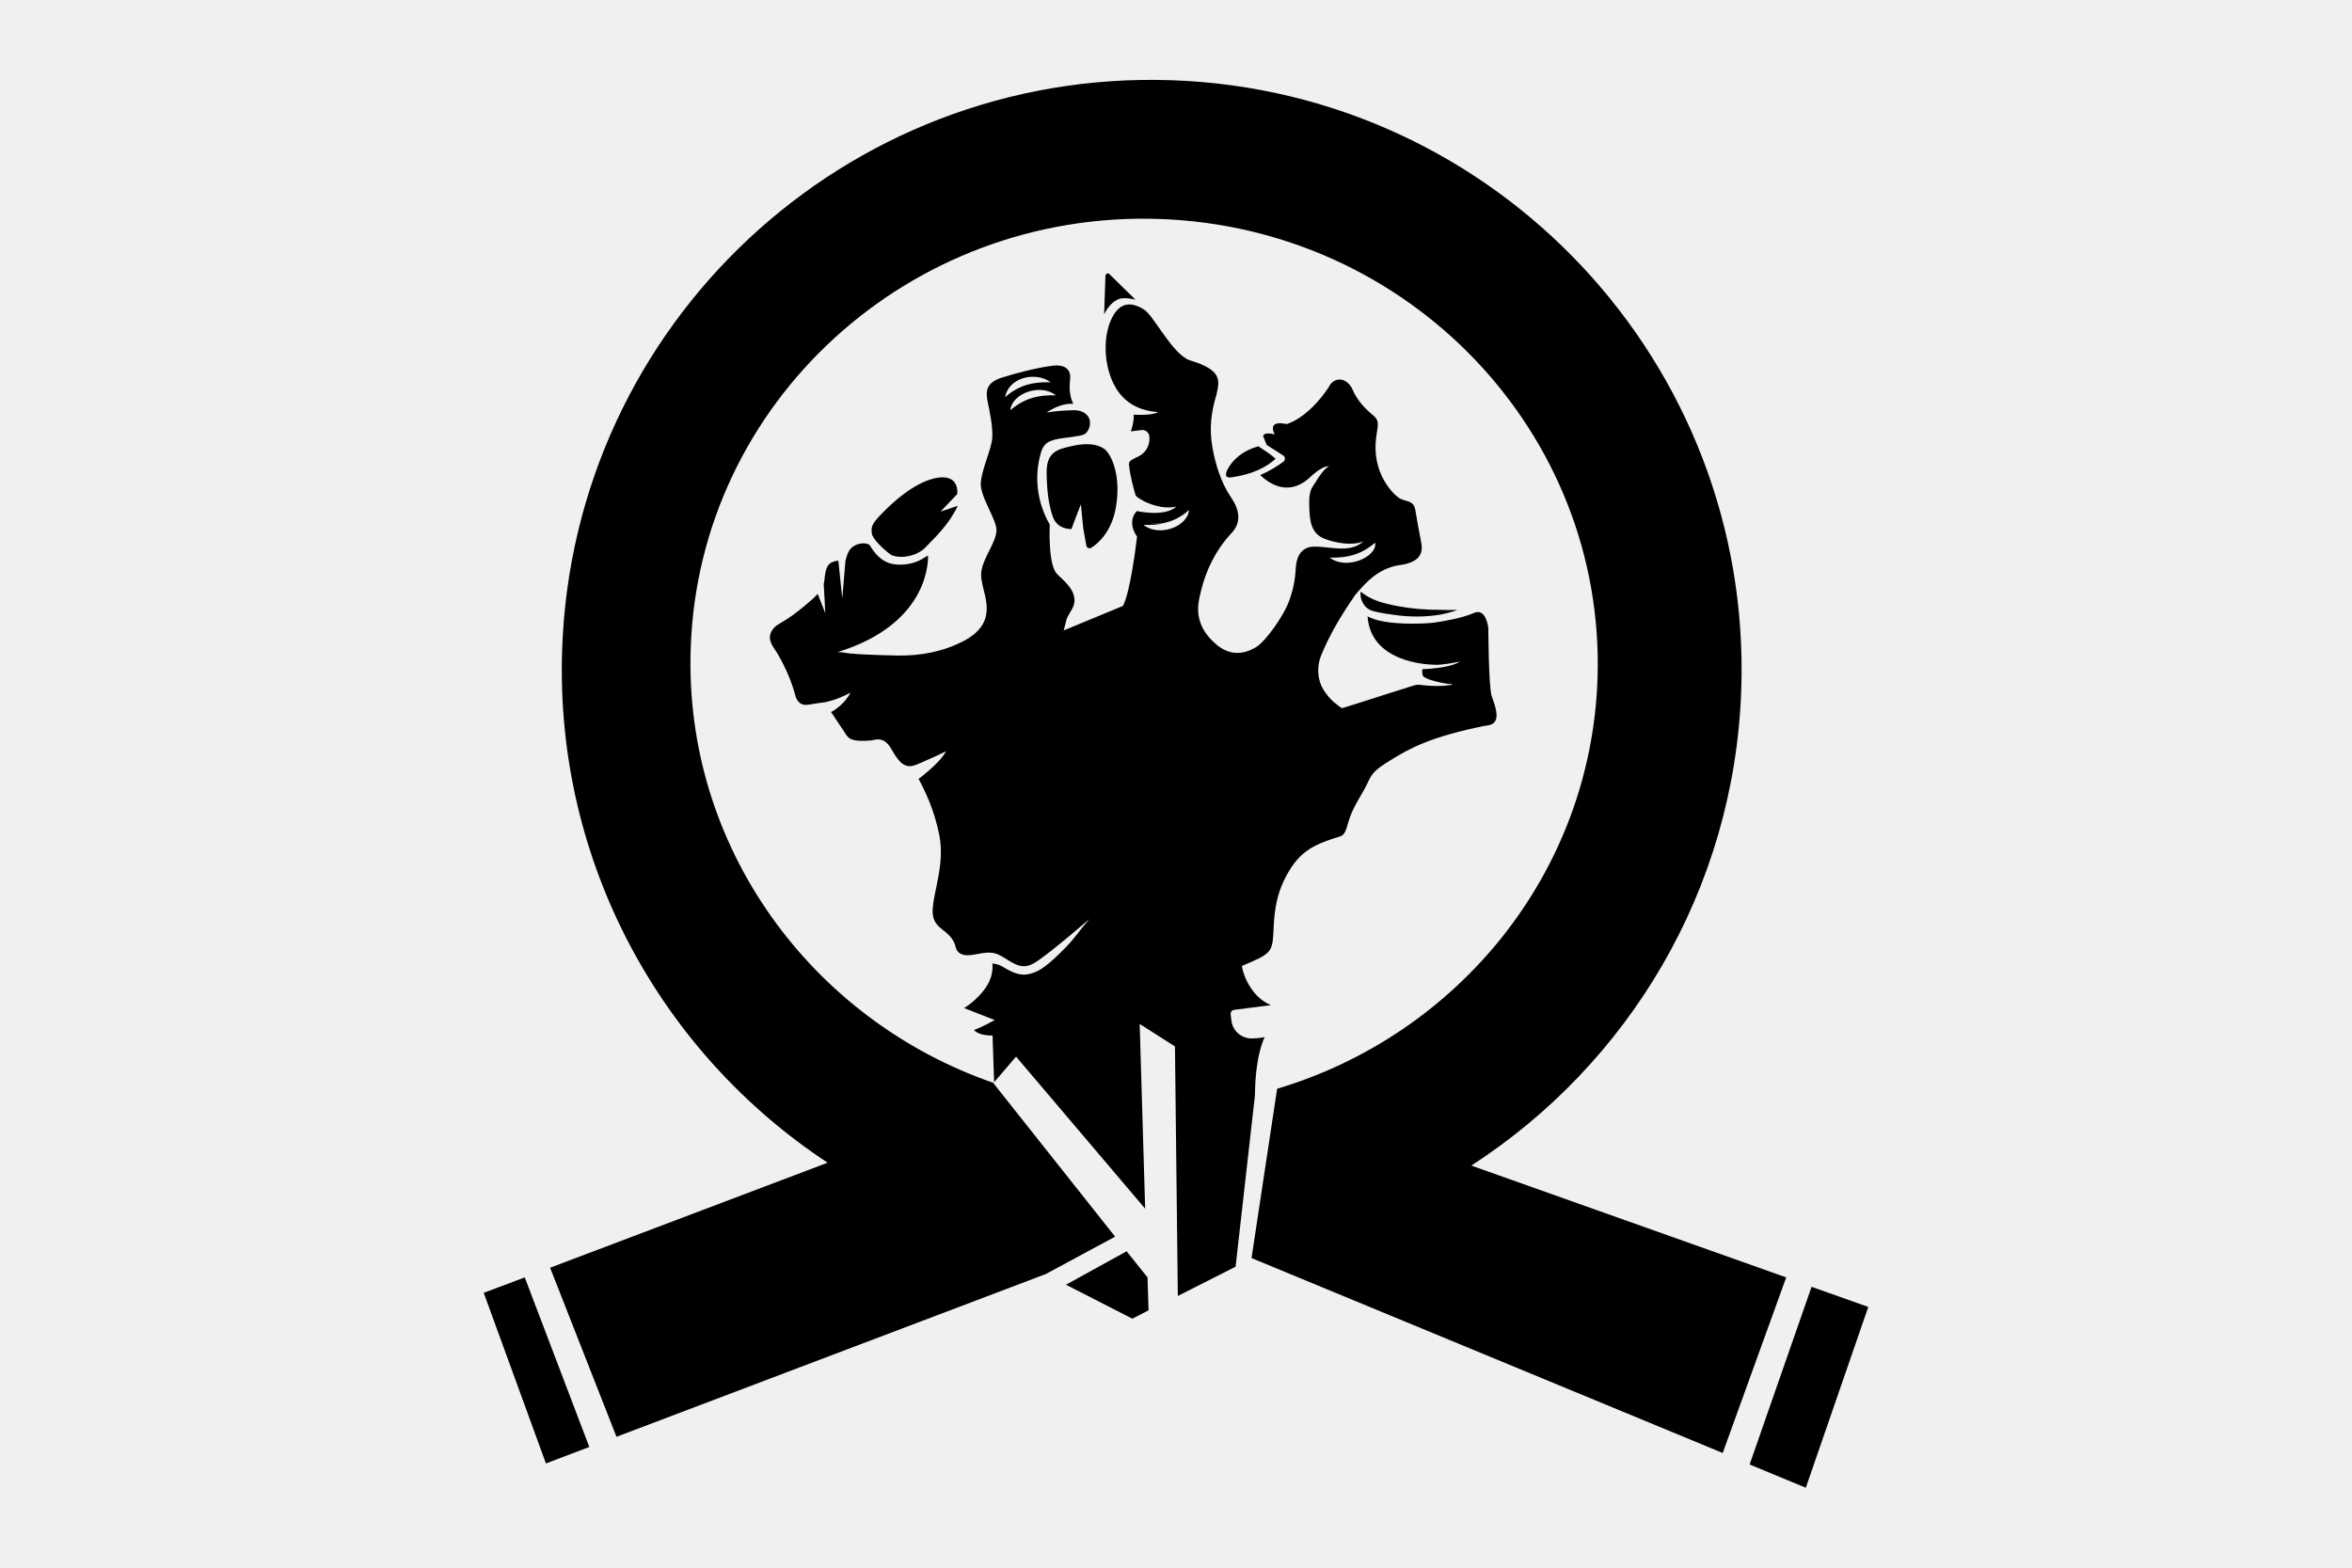
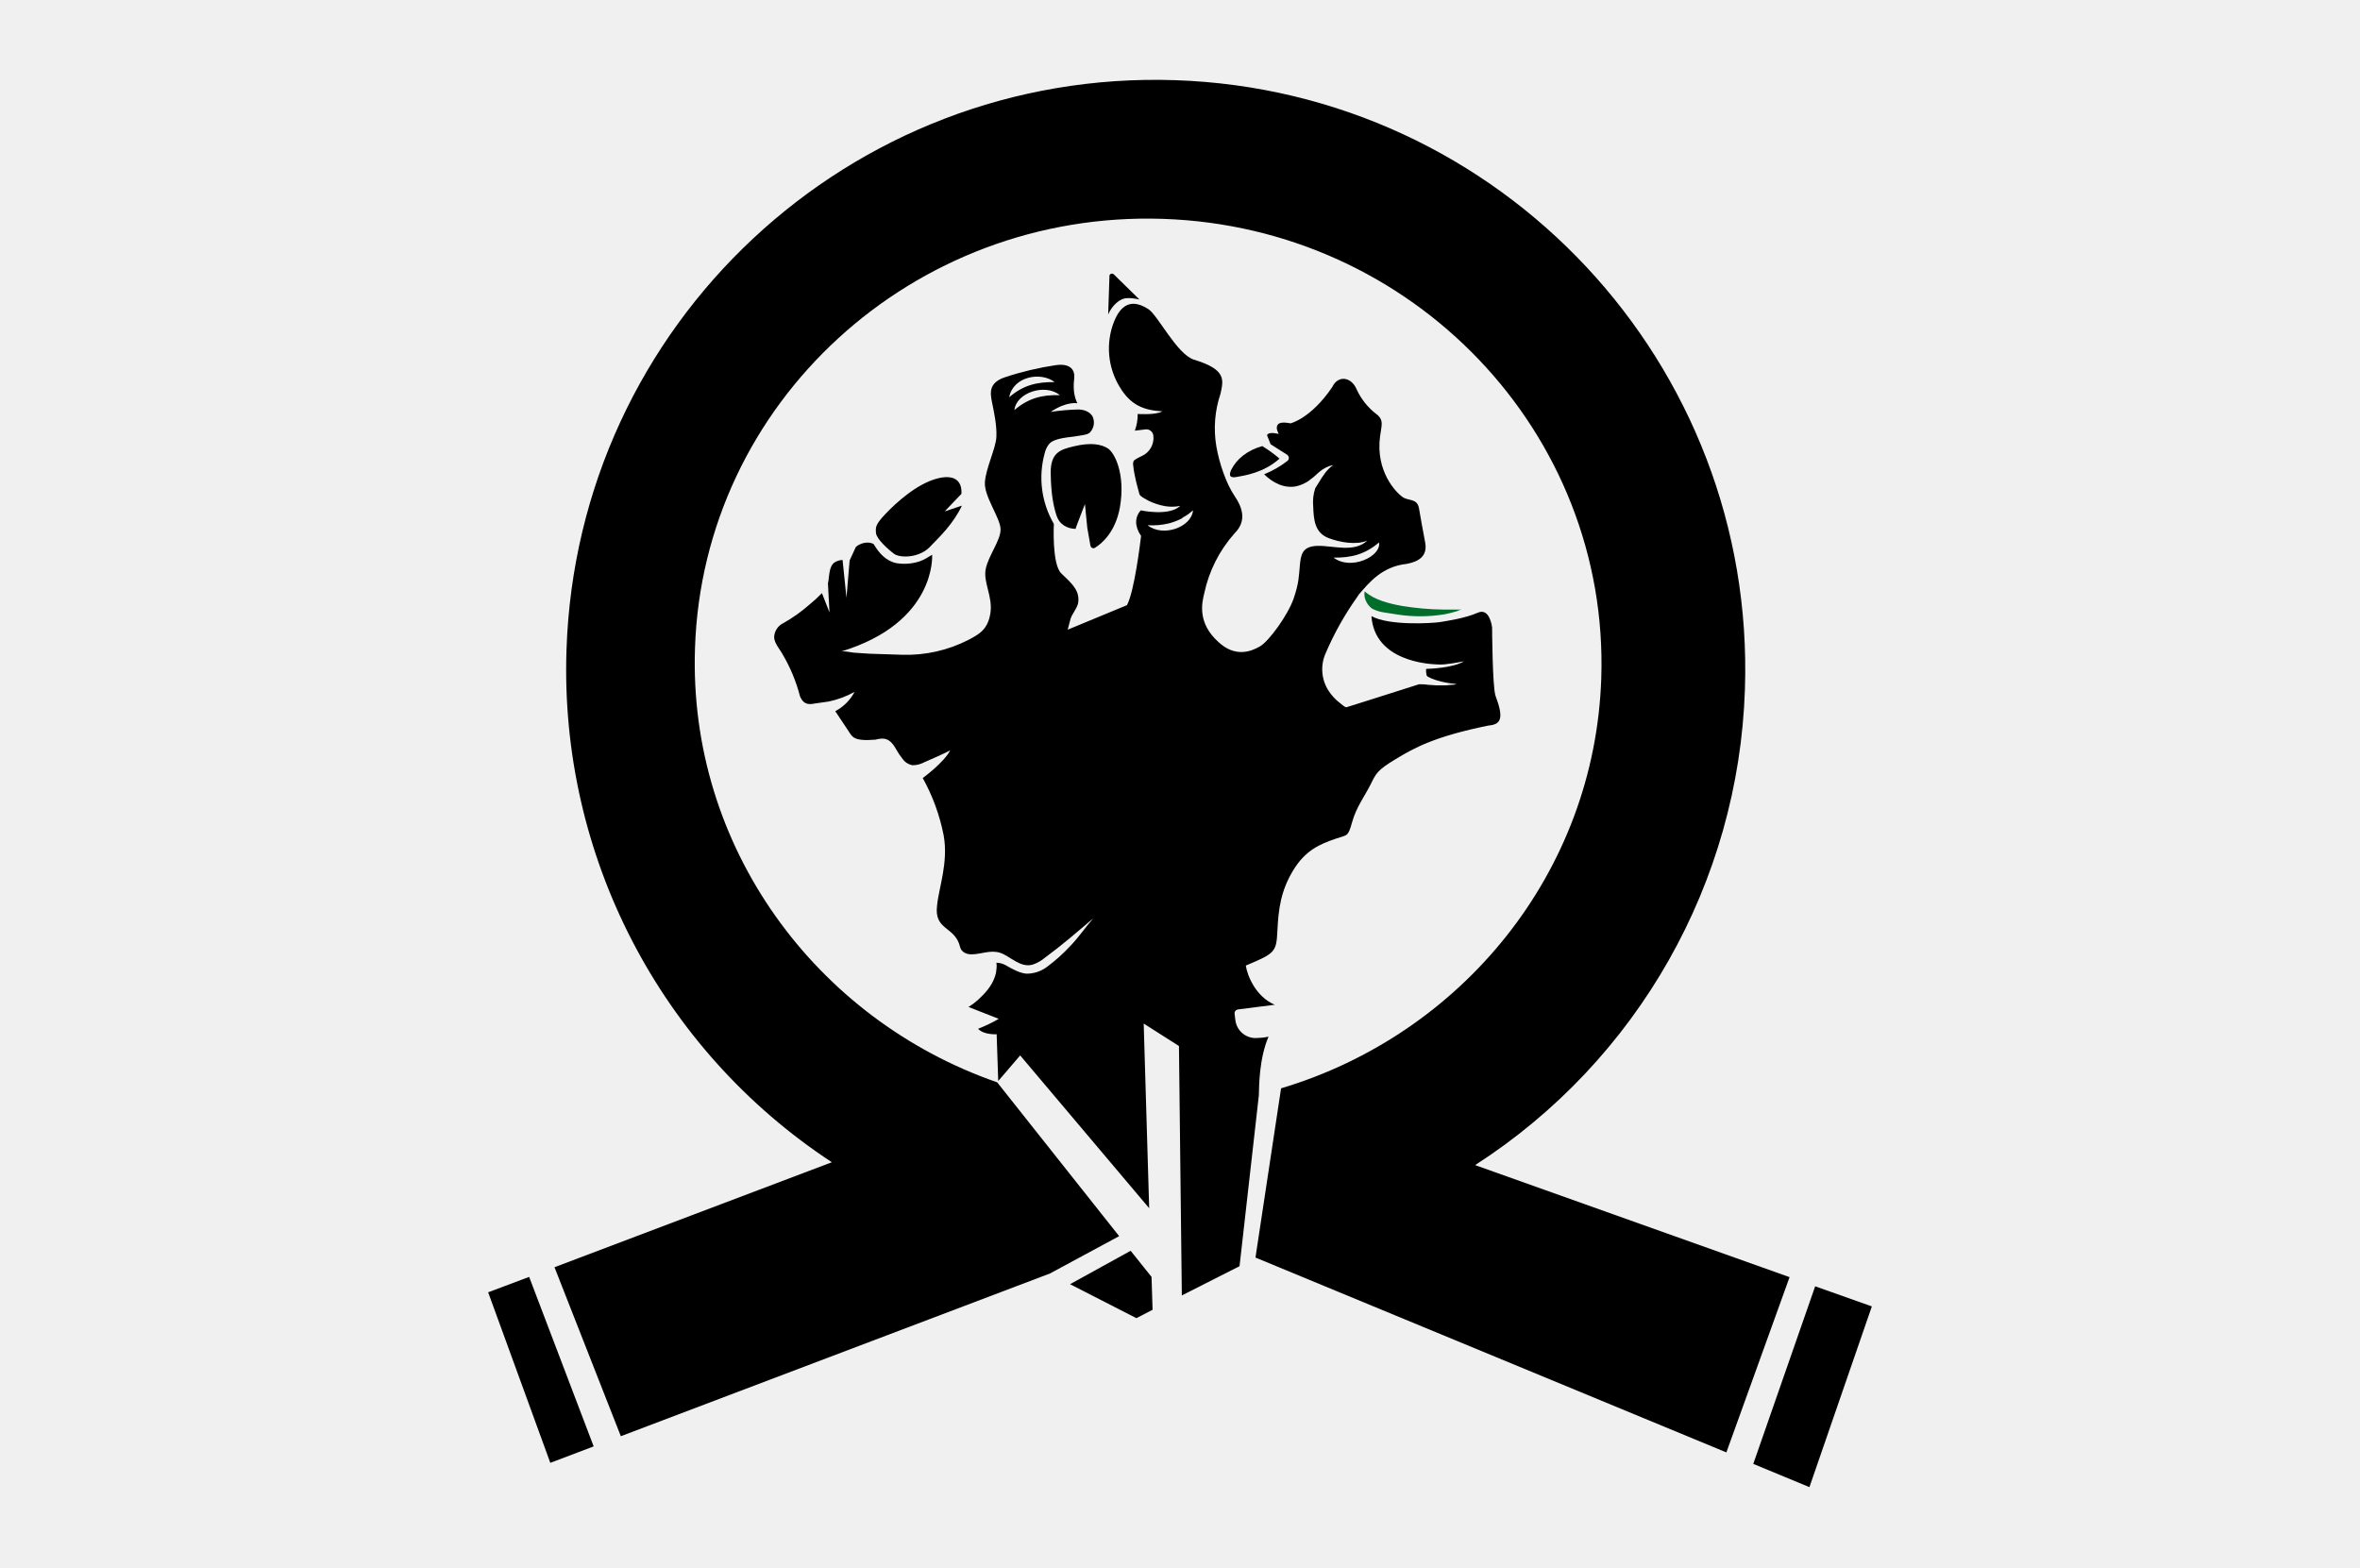
- <svg xmlns="http://www.w3.org/2000/svg" width="900" height="600" viewBox="0 0 900 600">
-   <style type="text/css">.st0{fill:none;} .st1{fill:#FFFFFF;}</style>
-   <path class="st0" d="M526.2 207.7c-5.3 4.6-10.6 5.9-17.4 5.7 6.5 5.2 18.4-.5 17.4-5.7zm-124.2-61.4c-5.3-4.1-15.8-2.2-17.4 5.7 5.3-4.6 10.6-5.9 17.4-5.7zm2.1 5c-5.7-4.6-16.7-1.1-17.4 5.7 5.3-4.6 10.6-5.9 17.4-5.7zm33.5 49.6c5.7 4.7 16.7 1.1 17.4-5.7-1.2 1.1-2.5 2-3.7 2.7-.1.1-.3.2-.4.2 0 0-.1 0-.1.1-1.3.8-2.7 1.4-4.3 1.8-.3.1-.6.2-.8.2-2.5.6-5.1.8-8.1.7z" />
-   <path d="M409.3 170.9c-5 1.2-8.9 2.3-8.8 10.2s1 12.5 2.2 16.2c1.3 4 4.2 5.1 7.3 5.2.1-.5 3.6-9.5 3.6-9.5l.9 9.1 1.2 6.8c.2.8 1.1 1.2 1.8.8 2.6-1.6 7.8-6 9.5-15.5 2.2-12.8-2.1-20.9-4.6-22.5-2.6-1.7-6.5-2.4-13.1-.8zm-224.2 323.9l23.8 65.3 16.6-6.3-24.7-64.9-15.7 5.9zm377.9-48.7c60-38.8 100.7-105.4 103.3-182.2 4.2-124.6-93.5-229-218.1-233.2s-229 93.4-233.1 218.1c-2.7 81.5 38.1 154.4 101.6 196.2l-106.2 40.2 25.4 64.7 164.3-62.3 26.5-14.3-46.7-58.9c-69.5-24.1-118.3-90.2-115.7-166.3 3.1-93.9 83.4-167.5 179.2-164.3s170.9 82 167.8 175.9c-2.5 74.6-53.6 136.4-122.6 157l-9.8 64.8 180.3 74.6 24.3-67.2-120.5-42.8zm130.2 46.4l-23.7 68 21.5 8.9 23.9-69.2-21.7-7.7zm-270.2-387l-.5 14.9s1.7-4.3 5.5-5.9c2.1-.9 6.2.1 6.5.2l-9.9-9.7c-.4-.7-1.5-.3-1.6.5zm-65.5 77.6c-8.1 1.9-16.3 9.5-20.2 13.6-4 4.1-3.9 5.1-3.7 7.4.2 2.2 4.8 6.4 7 8 2.2 1.7 10 1.7 14.2-3.3 3-3.1 8.4-8.2 11.7-15.2l-6.6 2.2 6.4-6.7c.3-3.9-1.6-7.7-8.8-6zm114.3-.5c2.7-.5 10.2-1.5 16.3-7-1.4-1.4-4.6-3.5-6.6-4.8-5.7 1.6-9.8 4.9-11.9 9.1-1 2.3-.5 3.2 2.2 2.7zm63.2 49.4c-4.9-.9-10.5-2.2-14.3-5.6-.2 1.2-.1 2.4.4 3.5.5 1.2 1.3 2.4 2.4 3.1 1.3.9 3.2 1.2 4.7 1.5 1.7.3 3.4.6 5.1.8 6 .9 12.1.9 18-.1 1.6-.3 3.2-.7 4.8-1.2.5-.1 1.2-.6 1.7-.6-2.3.1-4.5.1-6.8 0-5.4 0-10.7-.4-16-1.4z" />
-   <path class="st1" d="M446.6 200c1.5-.4 3-1 4.3-1.8-1.4.7-2.9 1.3-4.3 1.8z" />
-   <path d="M438.2 462.6l-2.1-70.7 13.5 8.6 1.1 95.5 22.1-11.2 7.4-65.5v-.4c.1-3.1.1-13.6 3.7-22-1.8.5-4 .5-4 .5-4.3.5-8.2-2.5-8.7-6.8l-.3-2.4c-.1-.8.5-1.6 1.3-1.7l14.1-1.8c-7.4-3.1-10.6-11.4-11.1-15 11.2-4.7 11.7-5.1 12.1-13.4.3-8.3 1.3-15.2 6-23 4.6-7.8 10.3-10.1 16.4-12.2 4.3-1.5 4.6-.5 6.2-6.3 1.6-5.7 4.8-9.9 7-14.3 2.1-4.4 2.5-5.5 9.6-9.8 7-4.3 14.9-8.7 35.6-12.9 4.8-.4 6-2.7 2.7-11.4-1.2-3.7-1.3-26.1-1.3-26.1s-.8-7.8-5.5-5.7c-4.8 2.1-12 3.2-14.6 3.6-2.6.5-19.3 1.5-26.1-2.3 1.2 17.4 22.2 18.4 25.2 18.5h.3c.5.1 2.9.2 9.9-1.2-4.1 2.6-13.6 2.9-14.4 2.9-.1.2-.1.5-.1.7 0 .5.1 1.1.2 1.6.1.2.1.4.3.5l.2.2c1 .6 2 1 3.1 1.3 2.5.8 5.2 1.3 7.9 1.5-.3.2-.7.3-1.1.3l-.9.1c-.6.1-1.3.2-1.9.2-1.4 0-2.7.1-4 0l-3-.2c-.9-.1-2-.3-2.9-.2l-.6.1c-7 2.2-14 4.4-21.1 6.7l-6.7 2.1c-.4.1-2-1.2-2.3-1.5-1.8-1.3-3.2-2.9-4.5-4.8-2.8-4-3.2-9.5-1.3-14 3.2-7.8 7.5-15 12.3-22l.6-.9c3.8-4.4 8.8-10.7 18.3-11.7 4.2-.8 8.3-2.7 7-8.6-.8-4-1.6-8.8-2.3-12.7-.7-3.5-4-2.7-6.3-4.3-2.4-1.7-10.4-9.7-8.6-23.2.5-4.2 1.7-6.3-1.6-8.7-2-1.7-5.4-4.8-7.4-9.4-2-4.7-7.1-5.5-9.3-.8-8.2 12.1-16 13.9-16 13.9s-3.7-.9-4.8.4c-1.1 1.3.3 3.6.3 3.6s-3.6-1.2-4.5.5l1.4 3.5 6.3 4c.9.6.9 1.8.1 2.4-2 1.5-5.4 3.7-8.9 5.1 3.3 3.2 7.6 5.5 12.3 4.6 1.6-.3 3.1-1 4.5-1.9 1.6-1 2.7-2.4 4.2-3.5.8-.7 1.7-1.3 2.7-1.8.5-.2.9-.5 1.4-.6.3-.1 1.1-.1 1.4-.3-2.3 1.4-4 4.1-5.4 6.4-.5.8-1.1 1.6-1.5 2.4-.9 2.1-.9 4.8-.8 7 .2 5 .5 10.2 6.1 12.2 4 1.5 10.3 2.7 14.6.9-5 4.7-12.9 1.9-18.9 2-4.5.1-6.5 3.3-6.9 7.4-.3 3.4-.3 6.7-2.4 12.8-2.1 6.2-9.3 16.2-12.9 18.3-3.7 2.2-9.6 4.2-15.9-1.7-8-7.2-6.4-14.7-5.4-18.7.9-4 3.4-13.9 11.6-22.9 4.6-4.6 3.2-9.6 0-14.3-3.7-5.5-5.9-12.6-7-19.1-1.2-7-.5-13.2 1.6-20 1.1-5.2 2.5-9.3-10.2-13.1-6.6-2.2-13.8-17.1-17.5-19.4s-9.3-4.4-13 4.7c-3 7.7-2 18.3 2.2 25.3 3.6 6 9.4 8.8 16.2 9.2-2.5 1.5-9.4 1-9.4 1 .2 3.1-1.1 6.4-1.1 6.4l4.1-.5c1.5-.2 2.8.9 3 2.4.4 3.3-1.4 6.5-4.4 7.8-1.5.7-2.9 1.4-3.2 2-.3.5-.2 1.2-.1 1.7.1.9.2 1.9.4 2.8.4 2.1.9 4.3 1.5 6.4.2.6.4 1.2.5 1.8.2.5.9.9 1.3 1.2l2.1 1.2c2 1 4.2 1.7 6.4 2.1 1.9.3 3.9.3 5.8-.1-4.4 4.1-15.1 1.7-15.1 1.7-2.4 2.6-2.4 6.2.1 9.8-.3 2.4-2.5 21-5.4 26.5l-22.7 9.4c.1 0 1-3.9 1.1-4.2.7-2 2.2-3.6 2.8-5.6.6-2 .1-4.1-1-5.9-1.4-2.3-3.5-4-5.4-5.9-3.6-3.6-2.8-18.9-2.8-18.9-4.7-8.2-6.1-18-3.5-27.1.3-1.2.8-2.5 1.6-3.4 2.1-2.6 8.2-2.6 11.2-3.2 1.4-.3 3.2-.3 4.4-1.2 1.6-1.4 2.3-4.4 1.1-6.3-1.2-2-3.7-2.7-5.9-2.6-3.4.1-6.8.3-10.1.9 6.1-4.1 10-3.3 10.2-3.3-.9-1.9-1.8-4.6-1.2-9.6.3-2.8-1.1-5.8-7-5s-13 2.6-19.4 4.6c-6.4 2.1-5.8 6-5.1 9.5.7 3.6 1.9 8.8 1.7 13.3-.2 4.4-4 11.9-4.4 17.4-.3 5.4 6 13.8 6 18.1s-4.7 10.1-5.7 15.2 2.8 10.6 1.8 16.9c-.7 4.8-4.3 8-8.4 10.2-8 4.2-16.5 5.8-25.4 5.7-4.2-.1-8.3-.2-12.4-.4-2-.1-4-.2-6-.4-1.4-.1-3.8-.8-5.1-.4 36.8-11.1 35-37.1 35-37.1s-1.3.8-1.5.9c-1.1.7-2.3 1.3-3.5 1.7-2.7.9-6.1 1.2-8.8.6-4-.9-6.6-3.9-8.6-7.3-2.2-1.2-5.2-.3-6.8 1.1-1.7 1.4-2.4 5.2-2.4 5.2l-1.2 14.3s-1.4-13.3-1.5-14.5c-1 .1-2.1.3-3 .9-2.4 1.6-2 5.7-2.6 8.1.1 1 .6 11.1.6 11.1l-2.9-7.4c-1.5 1.7-3.3 3.1-4.8 4.4-3.2 2.7-6.4 5.1-10 7.1-2 1.1-3.6 3.1-3.5 5.4.1 2.4 2.3 4.7 3.4 6.8 2.8 5 5.1 10.2 6.5 15.8 1.6 3.8 4.2 3 6.1 2.7 1.8-.3 4.7-.7 4.9-.7 0 0 4.7-.8 9.9-3.7-2.1 4.4-6.8 7.2-7.4 7.4 1.9 2.8 4 6 5 7.5 1.5 2.3 1.9 4.1 10.4 3.4 2.8-.7 5.3-1 7.8 3.5.7 1.3 1.6 2.7 2.6 3.9.9 1.2 2.2 2.2 3.8 2.4 1.5.2 3-.5 4.4-1.1 3.3-1.5 6.8-2.9 10-4.6-2.3 4.6-10.5 10.6-10.5 10.6 2.4 4.5 6.1 11.9 8 21.9 1.9 10.4-1.9 20.3-2.5 26.8-1.3 9.8 6.9 7.9 8.8 16 .5 2 2.5 2.8 4.3 2.8 3.8 0 7.2-1.8 11-.6 4.2 1.4 7.8 6 12.6 4.5 1.7-.5 3.2-1.6 4.7-2.7 6.4-4.7 12.4-9.9 18.4-15-3 3.4-5.6 7.3-8.8 10.6-2.9 2.9-5.8 5.9-9.2 8.2-2 1.4-5.1 2.6-7.6 2.4-2.8-.2-5.3-1.7-7.7-3.1-1.2-.7-2.5-1.1-3.9-1.1.3 0 .2 2.3.1 2.6-.1 1.1-.3 2.1-.7 3.1-1.2 3.4-3.8 6.2-6.3 8.5-1.1 1-2.3 1.9-3.6 2.7l-.2.1 11.7 4.6s-4.5 2.6-7.9 3.8c2.1 2.4 7.1 2.1 7.1 2.1l.6 17.9 8.4-9.8 49.4 58.2zm88-254.9c1 5.2-10.8 10.8-17.4 5.7 6.7.2 12-1.1 17.4-5.7zm-88.5-8.4c6.8.1 12.1-1.3 17.3-6-.4 1.9-2 3.6-4.2 4.9 0 0 .1 0 .1-.1l.4-.2c1.3-.7 2.5-1.6 3.7-2.7-.7 6.7-11.8 10.3-17.4 5.7 2.9.1 5.6-.1 8.1-.7.3-.1.6-.1.8-.2-3 .8-6.3.7-8.8-.7zm-35.7-53c-6.8-.2-12.1 1.1-17.4 5.7 1.5-7.9 12.1-9.8 17.4-5.7zm-15.4 10.7c.7-6.7 11.8-10.3 17.4-5.7-6.7-.2-12 1.1-17.4 5.7zm44.5 321.9l-23.2 12.8 25.4 13 6.2-3.2-.4-12.6-8-10zm19.7-280.7c2.1-1.3 3.8-3 4.2-4.9-5.2 4.7-10.5 6.1-17.3 6 2.5 1.4 5.8 1.4 8.8.6 1.5-.4 3-1 4.3-1.7z" />
+ <svg xmlns="http://www.w3.org/2000/svg" width="12.5in" height="8.3in" viewBox="0 0 900 600">
+   <defs>
+     <style>.cls-1{fill:none;}.cls-2{fill:#020202;}.cls-3{fill:#006e2b;}.cls-4{fill:#fff;}</style>
+   </defs>
+   <path class="cls-1" d="M526.2 207.7c-5.3 4.6-10.6 5.9-17.4 5.7 6.5 5.2 18.4-.5 17.4-5.7zm-124.2-61.4c-5.3-4.1-15.8-2.2-17.4 5.7 5.3-4.6 10.6-5.9 17.4-5.7zm2.1 5c-5.7-4.6-16.7-1.1-17.4 5.7 5.3-4.6 10.6-5.9 17.4-5.7zm33.5 49.6c5.7 4.7 16.7 1.1 17.4-5.7a25.1 25.1 0 0 1-3.7 2.7l-.4.2h-.1a16.3 16.3 0 0 1-4.3 1.8l-.8.2a31.4 31.4 0 0 1-8.1.8z" />
+   <path d="M409.3 170.9c-5 1.2-8.9 2.3-8.8 10.2s1 12.5 2.2 16.2 4.2 5.1 7.3 5.2c.1-.5 3.6-9.5 3.6-9.5l.9 9.1 1.2 6.8a1.2 1.2 0 0 0 1.4 1l.4-.2c2.6-1.6 7.8-6 9.5-15.5 2.2-12.8-2.1-20.9-4.6-22.5s-6.5-2.4-13.1-.8zm-224.2 323.9l23.8 65.3 16.6-6.3-24.7-64.9-15.7 5.9zm377.9-48.7a225.4 225.4 0 0 0 103.3-182.2c4.2-124.6-93.5-229-218.1-233.2s-229 93.4-233.1 218.1a225.5 225.5 0 0 0 101.6 196.2l-106.2 40.2 25.4 64.7 164.3-62.3 26.5-14.3-46.7-58.9c-69.5-24.1-118.3-90.2-115.7-166.3 3.1-93.9 83.4-167.5 179.2-164.3s170.9 82 167.8 175.9c-2.5 74.6-53.6 136.4-122.6 157l-9.8 64.8 180.3 74.6 24.2-67.1zm130.2 46.4l-23.7 68 21.5 8.9 23.9-69.2-21.7-7.7zm-270.2-387l-.5 14.9s1.7-4.3 5.5-5.9c2.1-.9 6.2.1 6.5.2l-9.9-9.7a1 1 0 0 0-1.4.1.8.8 0 0 0-.2.4zm-65.5 77.6c-8.1 1.9-16.3 9.5-20.2 13.6s-3.9 5.1-3.7 7.4 4.8 6.4 7 8 10 1.7 14.2-3.3c3-3.1 8.4-8.2 11.7-15.2l-6.6 2.2 6.4-6.7c.3-3.9-1.6-7.7-8.8-6z" />
+   <path class="cls-2" d="M471.8 182.6c2.7-.5 10.2-1.5 16.3-7a50.4 50.4 0 0 0-6.6-4.8c-5.7 1.6-9.8 4.9-11.9 9.1-1 2.3-.5 3.2 2.2 2.7z" />
+   <path class="cls-3" d="M535 232c-4.9-.9-10.5-2.2-14.3-5.6a6 6 0 0 0 .4 3.5 7.3 7.3 0 0 0 2.4 3.1 13.6 13.6 0 0 0 4.7 1.5l5.1.8a57.2 57.2 0 0 0 18-.1 42.1 42.1 0 0 0 4.8-1.2 4.9 4.9 0 0 1 1.7-.6h-6.8a106.9 106.9 0 0 1-16-1.4z" />
+   <path class="cls-4" d="M446.6 200a16.3 16.3 0 0 0 4.3-1.8 17.8 17.8 0 0 1-4.3 1.8z" />
+   <path d="M450.8 198.3h.1l.4-.2 1.4-1.2a9.4 9.4 0 0 1-1.9 1.4zm-19.7 280.6l-23.2 12.8 25.4 13 6.2-3.2-.4-12.6-8-10zm21.6-282l-1.4 1.2-.4.2h-.1a9.4 9.4 0 0 0 1.9-1.4zm.6-.5l-.6.5zm117.5 70c-1.2-3.7-1.3-26.1-1.3-26.1s-.8-7.8-5.5-5.7-12 3.2-14.6 3.6-19.3 1.5-26.1-2.3c1.2 17.4 22.2 18.4 25.2 18.5h.3c.5.1 2.9.2 9.9-1.2-4.1 2.6-13.6 2.9-14.4 2.9a1.7 1.7 0 0 0-.1.7 8.7 8.7 0 0 0 .2 1.6.5.5 0 0 0 .3.5l.2.2a16.9 16.9 0 0 0 3.1 1.3 35.6 35.6 0 0 0 7.9 1.5l-1.1.3h-.9l-1.9.2h-4l-3-.2a14.2 14.2 0 0 0-2.9-.2h-.6l-21.1 6.7-6.7 2.1c-.4.1-2-1.2-2.3-1.5a18.7 18.7 0 0 1-4.5-4.8 15.1 15.1 0 0 1-1.3-14 115.7 115.7 0 0 1 12.3-22l.6-.9c3.8-4.4 8.8-10.7 18.3-11.7 4.2-.8 8.3-2.7 7-8.6-.8-4-1.6-8.8-2.3-12.7s-4-2.7-6.3-4.3-10.4-9.7-8.6-23.2c.5-4.2 1.7-6.3-1.6-8.7a25.2 25.2 0 0 1-7.4-9.4c-2-4.7-7.1-5.5-9.3-.8-8.2 12.1-16 13.9-16 13.9s-3.7-.9-4.8.4.2 3.4.3 3.6-3.6-1.1-4.5.5l1.4 3.5 6.3 4a1.5 1.5 0 0 1 .4 2.1l-.3.3a37.4 37.4 0 0 1-8.9 5.1c3.3 3.2 7.6 5.5 12.3 4.6a14.9 14.9 0 0 0 4.5-1.9 35.4 35.4 0 0 0 4.2-3.5 12.7 12.7 0 0 1 2.7-1.8l1.4-.6 1.4-.3c-2.3 1.4-4 4.1-5.4 6.4l-1.5 2.4a16.7 16.7 0 0 0-.8 7c.2 5 .5 10.2 6.1 12.2 4 1.5 10.3 2.7 14.6.9-5 4.7-12.9 1.9-18.9 2s-6.5 3.3-6.9 7.4-.3 6.7-2.4 12.8-9.3 16.2-12.9 18.3-9.6 4.2-15.9-1.7c-8-7.2-6.4-14.7-5.4-18.7a50 50 0 0 1 11.6-22.9c4.6-4.6 3.2-9.6 0-14.3s-5.9-12.6-7-19.1a41.1 41.1 0 0 1 1.6-20c1.1-5.2 2.5-9.3-10.2-13.1-6.6-2.2-13.8-17.1-17.5-19.4s-9.3-4.4-13 4.7a28.2 28.2 0 0 0 2.2 25.3c4.2 7 9.4 8.8 16.2 9.2-2.5 1.5-9.4 1-9.4 1a17.6 17.6 0 0 1-1.1 6.4l4.1-.5a2.7 2.7 0 0 1 3 2.4 7.6 7.6 0 0 1-4.4 7.8c-1.5.7-2.9 1.4-3.2 2a3.2 3.2 0 0 0-.1 1.7 27 27 0 0 0 .4 2.8c.4 2.2.9 4.3 1.5 6.4l.5 1.8c.2.5.9.9 1.3 1.2l2.1 1.2a24 24 0 0 0 6.4 2.1 16.2 16.2 0 0 0 5.8-.1c-4.4 4.1-15.1 1.7-15.1 1.7-2.4 2.6-2.4 6.2.1 9.8-.3 2.4-2.5 21-5.4 26.5l-22.7 9.4 1.1-4.2c.7-2 2.2-3.6 2.8-5.6a7.6 7.6 0 0 0-1-5.9c-1.4-2.3-3.5-4-5.4-5.9-3.6-3.6-2.8-18.9-2.8-18.9a35.2 35.2 0 0 1-3.5-27.1 8.9 8.9 0 0 1 1.6-3.4c2.1-2.6 8.2-2.6 11.2-3.2 1.4-.3 3.2-.3 4.4-1.2a5.5 5.5 0 0 0 1.1-6.3c-1.2-2-3.7-2.7-5.9-2.6a84.2 84.2 0 0 0-10.1.9c6.1-4.1 10-3.3 10.2-3.3-.9-1.9-1.8-4.6-1.2-9.6.3-2.8-1.1-5.8-7-5a116.5 116.5 0 0 0-19.4 4.6c-6.4 2.1-5.8 6-5.1 9.5s1.9 8.8 1.7 13.3-4 11.9-4.4 17.4 6 13.8 6 18.1-4.7 10.1-5.7 15.2 2.8 10.6 1.8 16.9-4.3 8-8.4 10.2a52.2 52.2 0 0 1-25.4 5.7l-12.4-.4-6-.4c-1.4-.1-3.8-.8-5.1-.4 36.8-11.1 35-37.1 35-37.1l-1.5.9a16.2 16.2 0 0 1-3.5 1.7 18.7 18.7 0 0 1-8.8.6c-4-.9-6.6-3.9-8.6-7.3-2.2-1.2-5.2-.3-6.8 1.1l-2.4 5.2-1.2 14.3s-1.4-13.3-1.5-14.5a6.2 6.2 0 0 0-3 .9c-2.4 1.6-2 5.7-2.6 8.1l.6 11.1-2.9-7.4a50.1 50.1 0 0 1-4.8 4.4 58.4 58.4 0 0 1-10 7.1 6.2 6.2 0 0 0-3.5 5.4c.1 2.4 2.3 4.7 3.4 6.8a62 62 0 0 1 6.5 15.8c1.6 3.8 4.2 3 6.1 2.7l4.9-.7a34.8 34.8 0 0 0 9.9-3.7 17.6 17.6 0 0 1-7.4 7.4l5 7.5c1.5 2.3 1.9 4.1 10.4 3.4 2.8-.7 5.3-1 7.8 3.5a26.5 26.5 0 0 0 2.6 3.9 6 6 0 0 0 3.8 2.4 9.6 9.6 0 0 0 4.4-1.1c3.3-1.5 6.8-2.9 10-4.6-2.3 4.6-10.5 10.6-10.5 10.6a74.9 74.9 0 0 1 8 21.9c1.9 10.4-1.9 20.3-2.5 26.8-1.3 9.8 6.9 7.9 8.8 16 .5 2 2.5 2.8 4.3 2.8 3.8 0 7.2-1.8 11-.6s7.8 6 12.6 4.5a14.7 14.7 0 0 0 4.7-2.7c6.4-4.7 12.4-9.9 18.4-15-3 3.4-5.6 7.3-8.8 10.6a65 65 0 0 1-9.2 8.2 12.9 12.9 0 0 1-7.6 2.4c-2.5-.2-5.3-1.7-7.7-3.1a7.7 7.7 0 0 0-3.9-1.1c.3 0 .2 2.3.1 2.6a10.8 10.8 0 0 1-.7 3.1c-1.2 3.4-3.8 6.2-6.3 8.5a24.2 24.2 0 0 1-3.6 2.7h-.2l11.7 4.6a57.4 57.4 0 0 1-7.9 3.8c2.1 2.4 7.1 2.1 7.1 2.1l.6 17.9 8.4-9.8 49.4 58.5-2.1-70.7 13.5 8.6 1.1 95.5 22.1-11.2 7.4-65.5v-.4c.1-3.1.1-13.6 3.7-22a18.3 18.3 0 0 1-4 .5 7.8 7.8 0 0 1-8.7-6.8l-.3-2.4a1.5 1.5 0 0 1 1.3-1.7l14.1-1.8c-7.4-3.1-10.6-11.4-11.1-15 11.2-4.7 11.7-5.1 12.1-13.4s1.3-15.2 6-23 10.3-10.1 16.4-12.2c4.3-1.5 4.6-.5 6.2-6.3s4.8-9.9 7-14.3 2.5-5.5 9.6-9.8 14.9-8.7 35.6-12.9c4.8-.4 6-2.7 2.7-11.4zm-44.6-58.7c1 5.3-10.8 10.9-17.4 5.8 6.7.1 12-1.2 17.4-5.8zm-124.2-61.4c-6.8-.1-12.1 1.2-17.4 5.8 1.5-8 12.1-9.9 17.4-5.8zm-15.4 10.7c.7-6.7 11.8-10.3 17.4-5.7-6.7-.2-12 1.1-17.4 5.7zm51.1 42.3zm-.1 1.8a27.5 27.5 0 0 0 8.1-.7l.8-.2h-.1a22.6 22.6 0 0 0 4.3-1.7l.6-.4-.4.2h-.1a9.4 9.4 0 0 0 1.9-1.4l-1.4 1.2a25.1 25.1 0 0 0 3.7-2.7c-.7 6.7-11.8 10.3-17.4 5.7z" />
</svg>
